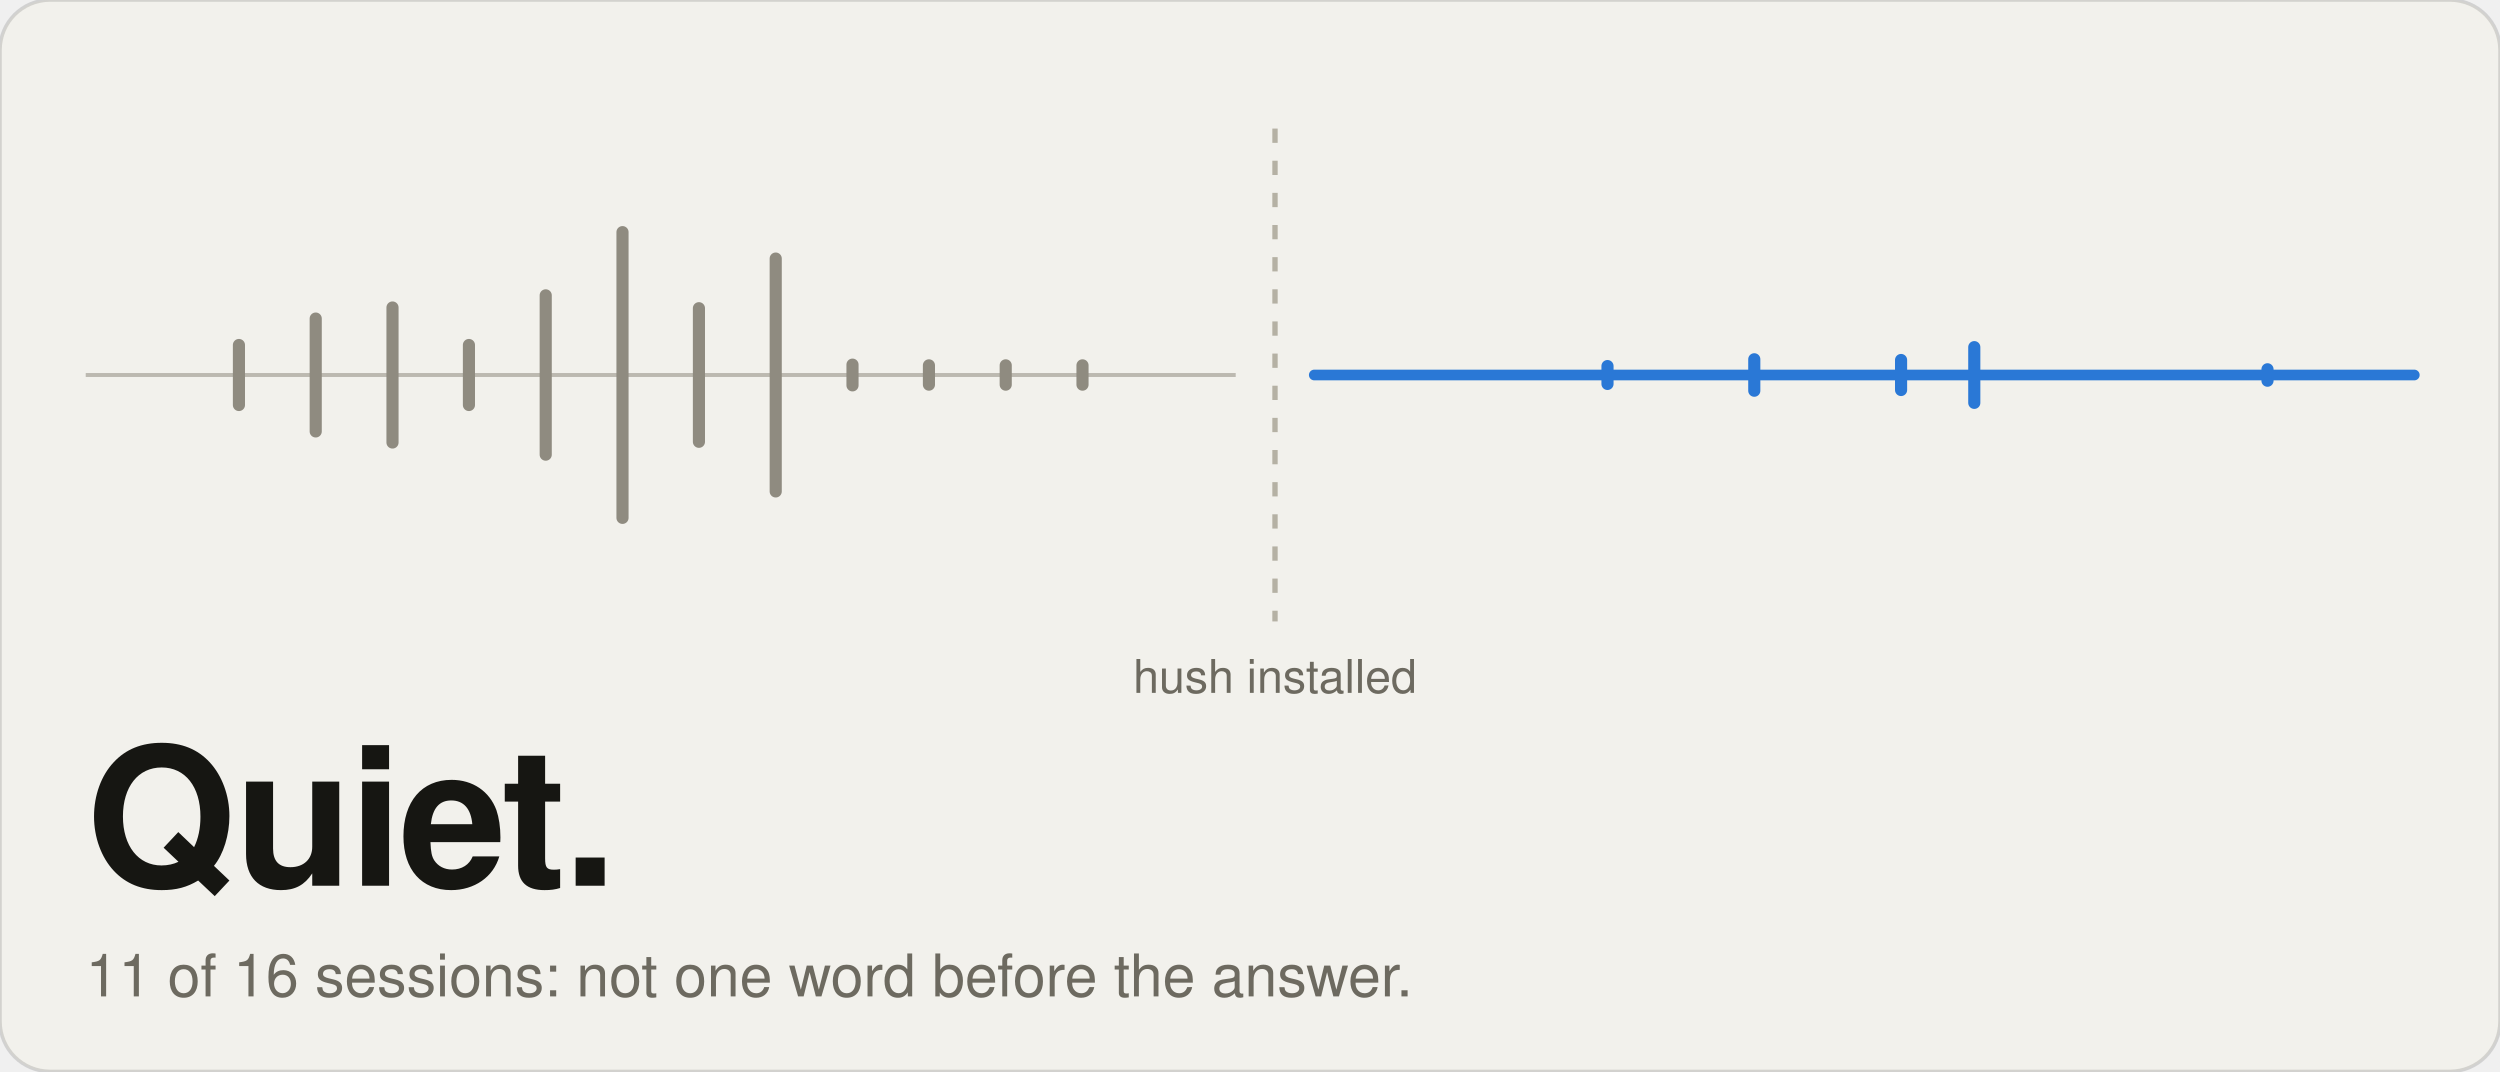
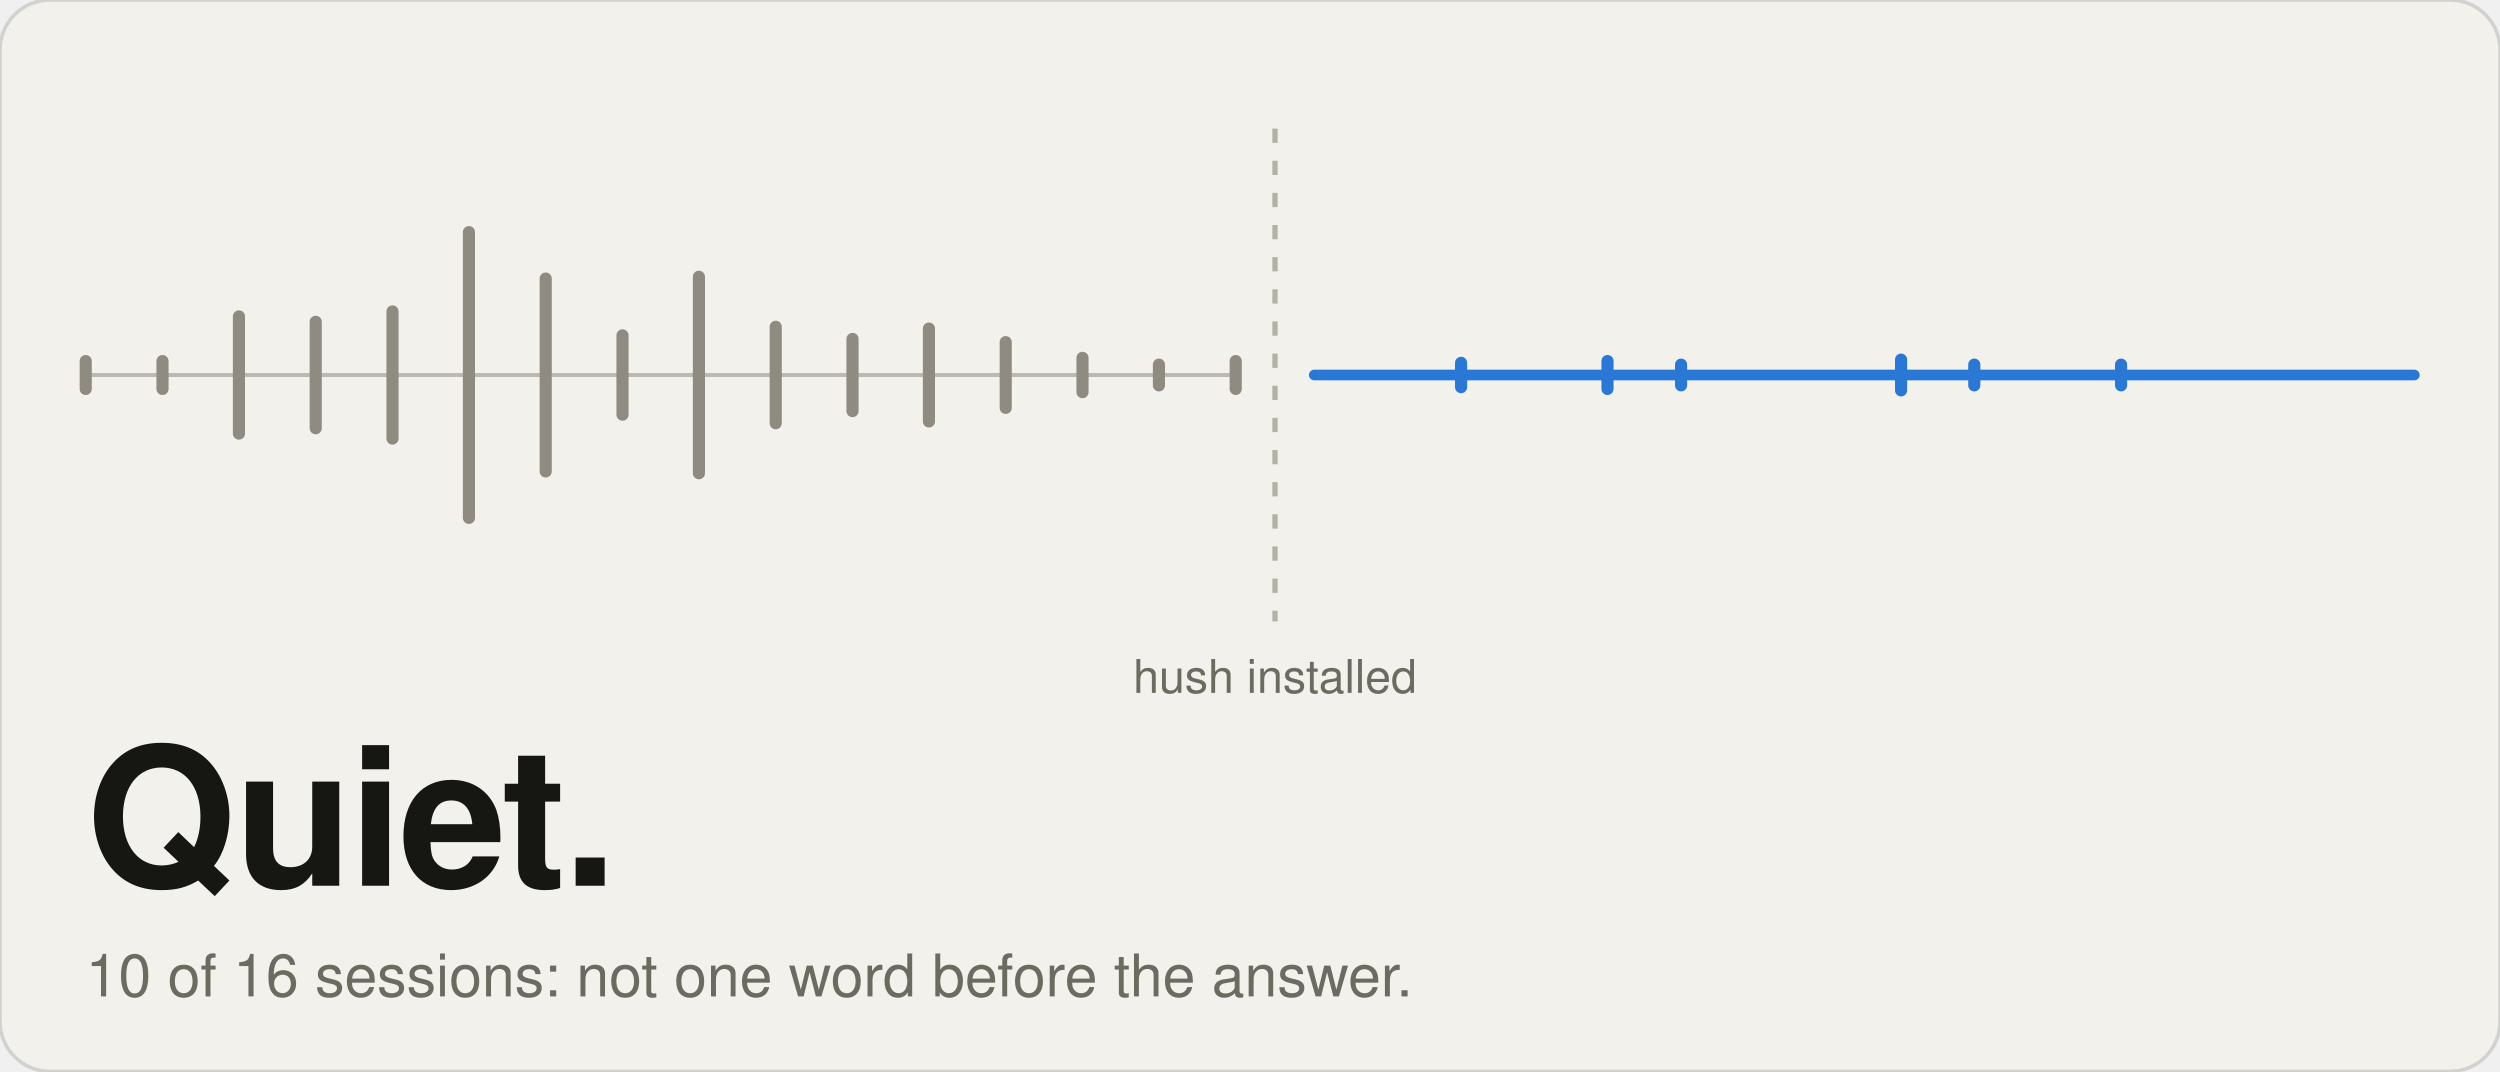
- <svg xmlns="http://www.w3.org/2000/svg" viewBox="0 0 700 300" font-family="-apple-system,BlinkMacSystemFont,'Segoe UI',Helvetica,Arial,sans-serif" role="img" aria-label="A poster of the whole benchmark suite as one waveform, one spike per run — words of play-by-play before the answer. Left of the hush-installed divider, 16 sessions without the plugin spike to 190 words. Right of it, the same 16 sessions with hush run flat: silent in 11 of 16, nothing over 37 words. It reads: Quiet.">
+ <svg xmlns="http://www.w3.org/2000/svg" viewBox="0 0 700 300" font-family="-apple-system,BlinkMacSystemFont,'Segoe UI',Helvetica,Arial,sans-serif" role="img" aria-label="A poster of the whole benchmark suite as one waveform, one spike per run — words of play-by-play before the answer. Left of the hush-installed divider, 16 sessions without the plugin spike to 83 words. Right of it, the same 16 sessions with hush run flat: silent in 10 of 16, nothing over 9 words. It reads: Quiet.">
  <style>.bg{fill:#f2f1ec}.bg{stroke:rgba(20,20,19,.14)}.ink{fill:#161612}.mut{fill:#6d6a60}.wv{stroke:#8f8b80}.md{stroke:#8f8b80}.dv{stroke:#b5b1a4}.ac{stroke:#2a78d6}@media(prefers-color-scheme:dark){.bg{fill:#141413}.bg{stroke:#30363d}.ink{fill:#ffffff}.mut{fill:#b9b9b1}.wv{stroke:#5a5a55}.md{stroke:#5a5a55}.dv{stroke:#3a3a37}.ac{stroke:#4c9be8}}</style>
  <rect class="bg" width="700" height="300" rx="14" />
  <line class="md" x1="24" x2="346" y1="105" y2="105" stroke-width="1.1" opacity=".55" />
-   <line class="wv" x1="66.9" x2="66.9" y1="96.6" y2="113.4" stroke-width="3.4" stroke-linecap="round" />
-   <line class="wv" x1="88.4" x2="88.4" y1="89.2" y2="120.8" stroke-width="3.4" stroke-linecap="round" />
-   <line class="wv" x1="109.9" x2="109.9" y1="86.1" y2="123.9" stroke-width="3.4" stroke-linecap="round" />
-   <line class="wv" x1="131.3" x2="131.3" y1="96.6" y2="113.4" stroke-width="3.4" stroke-linecap="round" />
-   <line class="wv" x1="152.8" x2="152.8" y1="82.7" y2="127.3" stroke-width="3.4" stroke-linecap="round" />
-   <line class="wv" x1="174.3" x2="174.3" y1="65.0" y2="145.0" stroke-width="3.4" stroke-linecap="round" />
-   <line class="wv" x1="195.7" x2="195.7" y1="86.3" y2="123.7" stroke-width="3.4" stroke-linecap="round" />
-   <line class="wv" x1="217.2" x2="217.2" y1="72.4" y2="137.6" stroke-width="3.4" stroke-linecap="round" />
-   <line class="wv" x1="238.7" x2="238.7" y1="102.1" y2="107.9" stroke-width="3.4" stroke-linecap="round" />
-   <line class="wv" x1="260.1" x2="260.1" y1="102.3" y2="107.7" stroke-width="3.4" stroke-linecap="round" />
-   <line class="wv" x1="281.6" x2="281.6" y1="102.3" y2="107.7" stroke-width="3.4" stroke-linecap="round" />
-   <line class="wv" x1="303.1" x2="303.1" y1="102.3" y2="107.7" stroke-width="3.4" stroke-linecap="round" />
+   <line class="wv" x1="24.0" x2="24.0" y1="101.1" y2="108.9" stroke-width="3.4" stroke-linecap="round" />
+   <line class="wv" x1="45.5" x2="45.5" y1="101.1" y2="108.9" stroke-width="3.4" stroke-linecap="round" />
+   <line class="wv" x1="66.9" x2="66.9" y1="88.6" y2="121.4" stroke-width="3.4" stroke-linecap="round" />
+   <line class="wv" x1="88.4" x2="88.4" y1="90.1" y2="119.9" stroke-width="3.4" stroke-linecap="round" />
+   <line class="wv" x1="109.9" x2="109.9" y1="87.2" y2="122.8" stroke-width="3.4" stroke-linecap="round" />
+   <line class="wv" x1="131.3" x2="131.3" y1="65.0" y2="145.0" stroke-width="3.4" stroke-linecap="round" />
+   <line class="wv" x1="152.8" x2="152.8" y1="78.0" y2="132.0" stroke-width="3.4" stroke-linecap="round" />
+   <line class="wv" x1="174.3" x2="174.3" y1="93.9" y2="116.1" stroke-width="3.4" stroke-linecap="round" />
+   <line class="wv" x1="195.7" x2="195.7" y1="77.5" y2="132.5" stroke-width="3.4" stroke-linecap="round" />
+   <line class="wv" x1="217.2" x2="217.2" y1="91.5" y2="118.5" stroke-width="3.4" stroke-linecap="round" />
+   <line class="wv" x1="238.7" x2="238.7" y1="94.9" y2="115.1" stroke-width="3.4" stroke-linecap="round" />
+   <line class="wv" x1="260.1" x2="260.1" y1="92.0" y2="118.0" stroke-width="3.4" stroke-linecap="round" />
+   <line class="wv" x1="281.6" x2="281.6" y1="95.8" y2="114.2" stroke-width="3.4" stroke-linecap="round" />
+   <line class="wv" x1="303.1" x2="303.1" y1="100.2" y2="109.8" stroke-width="3.4" stroke-linecap="round" />
+   <line class="wv" x1="324.5" x2="324.5" y1="102.1" y2="107.9" stroke-width="3.4" stroke-linecap="round" />
+   <line class="wv" x1="346.0" x2="346.0" y1="101.1" y2="108.9" stroke-width="3.4" stroke-linecap="round" />
  <line class="dv" x1="357" x2="357" y1="36" y2="174" stroke-width="1.5" stroke-dasharray="4 5" />
  <text class="mut" x="357" y="194" font-size="13" text-anchor="middle">hush installed</text>
  <line class="ac" x1="368" x2="676" y1="105" y2="105" stroke-width="3" stroke-linecap="round" />
-   <line class="ac" x1="450.1" x2="450.1" y1="102.5" y2="107.5" stroke-width="3.4" stroke-linecap="round" />
-   <line class="ac" x1="491.2" x2="491.2" y1="100.6" y2="109.4" stroke-width="3.4" stroke-linecap="round" />
-   <line class="ac" x1="532.3" x2="532.3" y1="100.8" y2="109.2" stroke-width="3.4" stroke-linecap="round" />
-   <line class="ac" x1="552.8" x2="552.8" y1="97.2" y2="112.8" stroke-width="3.4" stroke-linecap="round" />
-   <line class="ac" x1="634.9" x2="634.9" y1="103.4" y2="106.6" stroke-width="3.4" stroke-linecap="round" />
+   <line class="ac" x1="409.1" x2="409.1" y1="101.6" y2="108.4" stroke-width="3.4" stroke-linecap="round" />
+   <line class="ac" x1="450.1" x2="450.1" y1="101.1" y2="108.9" stroke-width="3.4" stroke-linecap="round" />
+   <line class="ac" x1="470.7" x2="470.7" y1="102.1" y2="107.9" stroke-width="3.4" stroke-linecap="round" />
+   <line class="ac" x1="532.3" x2="532.3" y1="100.7" y2="109.3" stroke-width="3.4" stroke-linecap="round" />
+   <line class="ac" x1="552.8" x2="552.8" y1="102.1" y2="107.9" stroke-width="3.4" stroke-linecap="round" />
+   <line class="ac" x1="593.9" x2="593.9" y1="102.1" y2="107.9" stroke-width="3.4" stroke-linecap="round" />
  <text class="ink" x="24" y="248" font-size="54" font-weight="800" letter-spacing="-1">Quiet.</text>
-   <text class="mut" x="24" y="279" font-size="16.5">11 of 16 sessions: not one word before the answer.</text>
+   <text class="mut" x="24" y="279" font-size="16.5">10 of 16 sessions: not one word before the answer.</text>
</svg>
